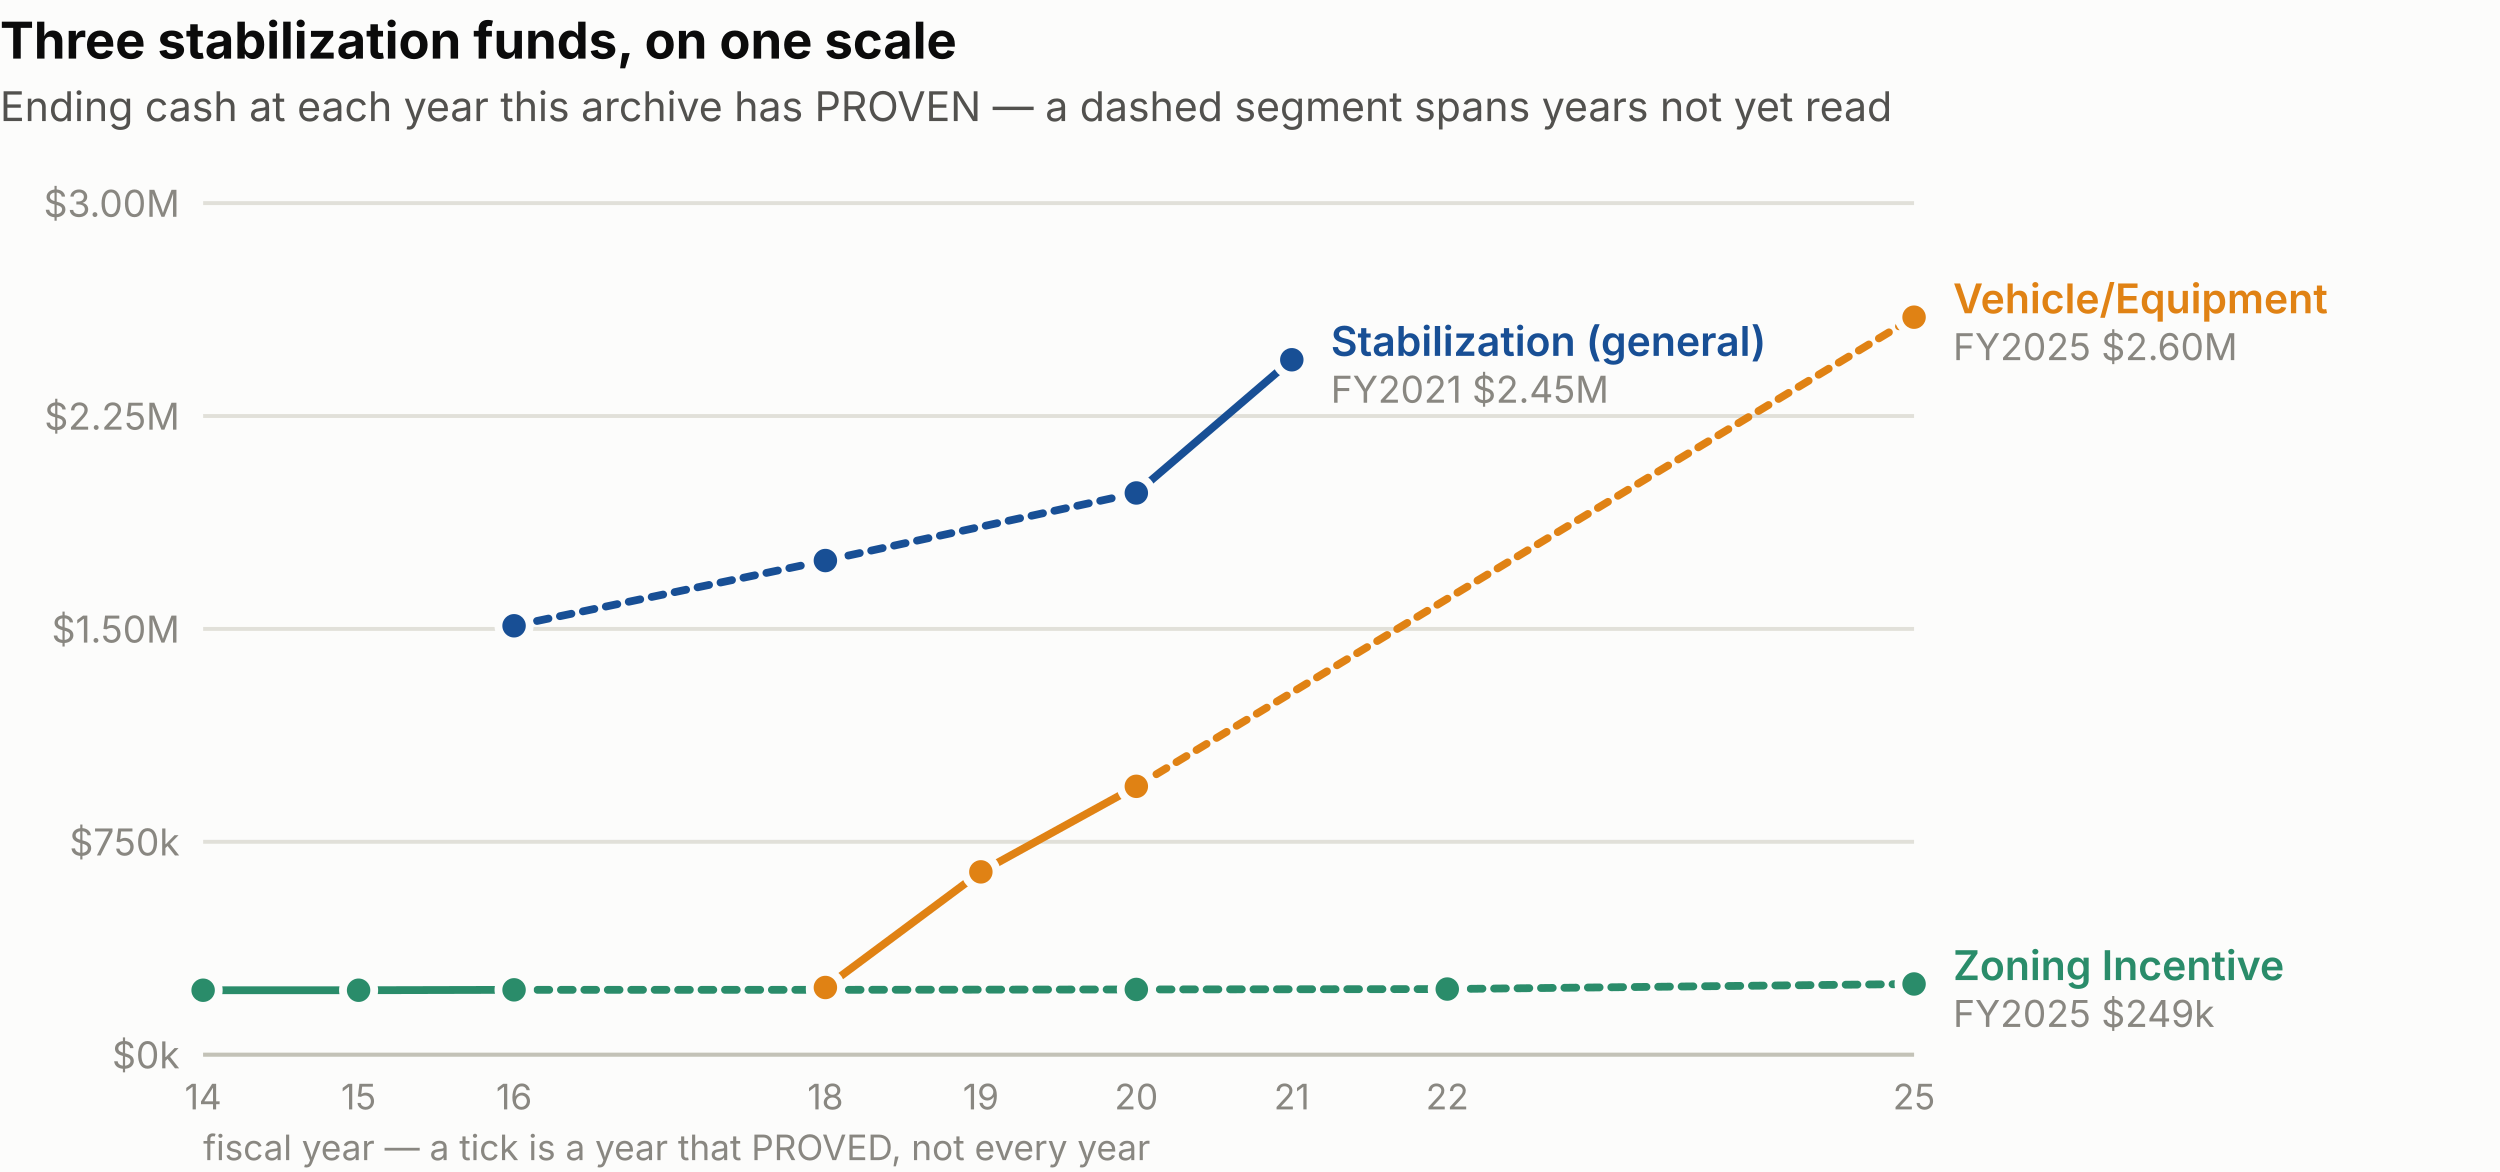
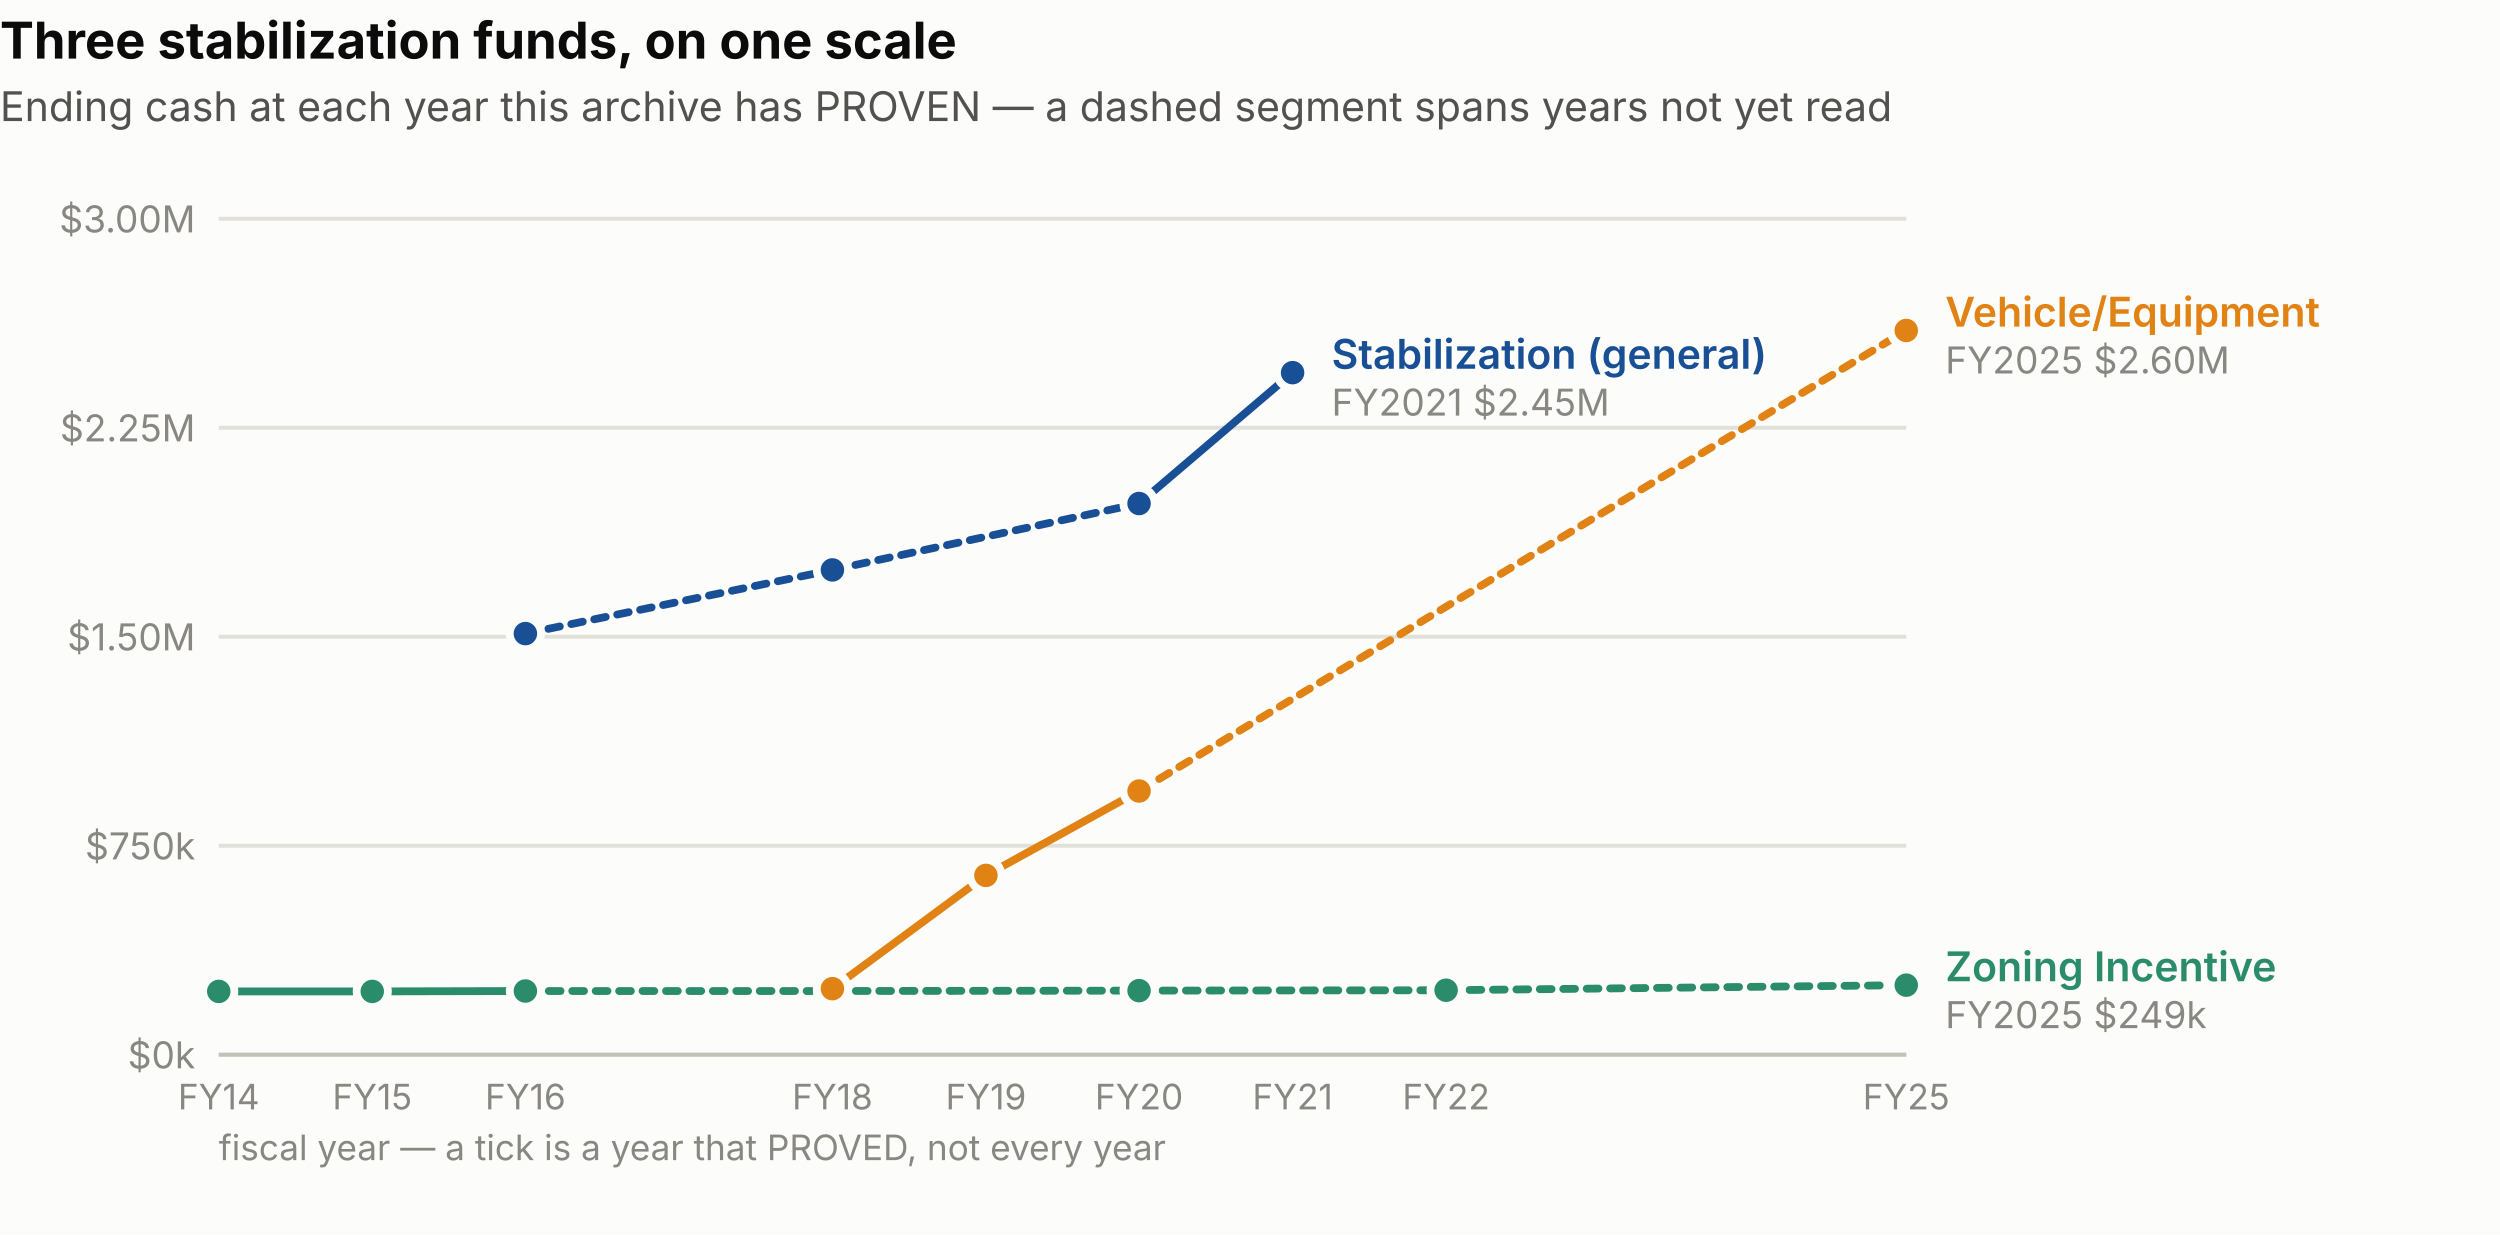
- <svg xmlns="http://www.w3.org/2000/svg" viewBox="0 0 640 300" width="640" height="300" role="img" aria-label="Three stabilization funds, on one scale. Ending cash at each year this archive has PROVEN — a dashed segment spans years not yet read" font-family="system-ui, -apple-system, &quot;Segoe UI&quot;, sans-serif">
-   <rect width="640" height="300" fill="#fcfcfb" />
+ <svg xmlns="http://www.w3.org/2000/svg" viewBox="0 0 640 316" width="640" height="316" role="img" aria-label="Three stabilization funds, on one scale. Ending cash at each year this archive has PROVEN — a dashed segment spans years not yet read" font-family="system-ui, -apple-system, &quot;Segoe UI&quot;, sans-serif">
+   <rect width="640" height="316" fill="#fcfcfb" />
  <text x="0" y="15" font-size="13" font-weight="700" fill="#0b0b0b">Three stabilization funds, on one scale</text>
  <text x="0" y="31" font-size="10.5" fill="#52514e">Ending cash at each year this archive has PROVEN — a dashed segment spans years not yet read</text>
-   <line x1="52" y1="270.0" x2="490" y2="270.0" stroke="#e1e0d9" stroke-width="1" />
-   <text x="46" y="273.5" font-size="9.5" text-anchor="end" fill="#898781">$0k</text>
-   <line x1="52" y1="215.5" x2="490" y2="215.5" stroke="#e1e0d9" stroke-width="1" />
-   <text x="46" y="219.0" font-size="9.5" text-anchor="end" fill="#898781">$750k</text>
-   <line x1="52" y1="161.0" x2="490" y2="161.0" stroke="#e1e0d9" stroke-width="1" />
-   <text x="46" y="164.5" font-size="9.5" text-anchor="end" fill="#898781">$1.50M</text>
-   <line x1="52" y1="106.5" x2="490" y2="106.5" stroke="#e1e0d9" stroke-width="1" />
-   <text x="46" y="110.0" font-size="9.5" text-anchor="end" fill="#898781">$2.25M</text>
-   <line x1="52" y1="52.0" x2="490" y2="52.0" stroke="#e1e0d9" stroke-width="1" />
-   <text x="46" y="55.5" font-size="9.5" text-anchor="end" fill="#898781">$3.00M</text>
-   <line x1="52" y1="270" x2="490" y2="270" stroke="#c3c2b7" stroke-width="1" />
-   <text x="52.0" y="284" font-size="9" text-anchor="middle" fill="#898781">14</text>
-   <text x="91.8" y="284" font-size="9" text-anchor="middle" fill="#898781">15</text>
-   <text x="131.6" y="284" font-size="9" text-anchor="middle" fill="#898781">16</text>
-   <text x="211.3" y="284" font-size="9" text-anchor="middle" fill="#898781">18</text>
-   <text x="251.1" y="284" font-size="9" text-anchor="middle" fill="#898781">19</text>
-   <text x="290.9" y="284" font-size="9" text-anchor="middle" fill="#898781">20</text>
-   <text x="330.7" y="284" font-size="9" text-anchor="middle" fill="#898781">21</text>
-   <text x="370.5" y="284" font-size="9" text-anchor="middle" fill="#898781">22</text>
-   <text x="490.0" y="284" font-size="9" text-anchor="middle" fill="#898781">25</text>
-   <text x="52" y="297" font-size="9" fill="#898781">fiscal year — a tick is a year that PROVED, not every year</text>
-   <line x1="52.0" y1="253.5" x2="91.8" y2="253.5" stroke-width="2" stroke-linecap="round" stroke="#2a8c6a" />
-   <line x1="91.8" y1="253.5" x2="131.6" y2="253.4" stroke-width="2" stroke-linecap="round" stroke="#2a8c6a" />
-   <line x1="131.6" y1="253.4" x2="211.3" y2="253.4" stroke-width="2" stroke-linecap="round" stroke-dasharray="3 3" stroke="#2a8c6a" />
-   <line x1="211.3" y1="253.4" x2="290.9" y2="253.3" stroke-width="2" stroke-linecap="round" stroke-dasharray="3 3" stroke="#2a8c6a" />
-   <line x1="290.9" y1="253.3" x2="370.5" y2="253.2" stroke-width="2" stroke-linecap="round" stroke-dasharray="3 3" stroke="#2a8c6a" />
-   <line x1="370.5" y1="253.2" x2="490.0" y2="251.9" stroke-width="2" stroke-linecap="round" stroke-dasharray="3 3" stroke="#2a8c6a" />
-   <circle cx="52.0" cy="253.5" r="4" fill="#2a8c6a" stroke="#fcfcfb" stroke-width="2" />
-   <circle cx="91.8" cy="253.5" r="4" fill="#2a8c6a" stroke="#fcfcfb" stroke-width="2" />
-   <circle cx="131.6" cy="253.4" r="4" fill="#2a8c6a" stroke="#fcfcfb" stroke-width="2" />
-   <circle cx="211.3" cy="253.4" r="4" fill="#2a8c6a" stroke="#fcfcfb" stroke-width="2" />
-   <circle cx="290.9" cy="253.3" r="4" fill="#2a8c6a" stroke="#fcfcfb" stroke-width="2" />
-   <circle cx="370.5" cy="253.2" r="4" fill="#2a8c6a" stroke="#fcfcfb" stroke-width="2" />
-   <circle cx="490.0" cy="251.9" r="4" fill="#2a8c6a" stroke="#fcfcfb" stroke-width="2" />
-   <text x="500.0" y="250.9" font-size="10.5" font-weight="600" fill="#2a8c6a">Zoning Incentive</text>
-   <text x="500.0" y="262.9" font-size="9.5" fill="#898781">FY2025 $249k</text>
-   <line x1="131.6" y1="160.2" x2="211.3" y2="143.5" stroke-width="2" stroke-linecap="round" stroke-dasharray="3 3" stroke="#184f95" />
-   <line x1="211.3" y1="143.5" x2="290.9" y2="126.2" stroke-width="2" stroke-linecap="round" stroke-dasharray="3 3" stroke="#184f95" />
-   <line x1="290.9" y1="126.2" x2="330.7" y2="92.1" stroke-width="2" stroke-linecap="round" stroke="#184f95" />
-   <circle cx="131.6" cy="160.2" r="4" fill="#184f95" stroke="#fcfcfb" stroke-width="2" />
-   <circle cx="211.3" cy="143.5" r="4" fill="#184f95" stroke="#fcfcfb" stroke-width="2" />
-   <circle cx="290.9" cy="126.2" r="4" fill="#184f95" stroke="#fcfcfb" stroke-width="2" />
-   <circle cx="330.7" cy="92.1" r="4" fill="#184f95" stroke="#fcfcfb" stroke-width="2" />
-   <text x="340.7" y="91.1" font-size="10.5" font-weight="600" fill="#184f95">Stabilization (general)</text>
-   <text x="340.7" y="103.1" font-size="9.5" fill="#898781">FY2021 $2.45M</text>
-   <line x1="211.3" y1="252.8" x2="251.1" y2="223.2" stroke-width="2" stroke-linecap="round" stroke="#e08214" />
-   <line x1="251.1" y1="223.2" x2="290.9" y2="201.3" stroke-width="2" stroke-linecap="round" stroke="#e08214" />
-   <line x1="290.9" y1="201.3" x2="490.0" y2="81.2" stroke-width="2" stroke-linecap="round" stroke-dasharray="3 3" stroke="#e08214" />
-   <circle cx="211.3" cy="252.8" r="4" fill="#e08214" stroke="#fcfcfb" stroke-width="2" />
-   <circle cx="251.1" cy="223.2" r="4" fill="#e08214" stroke="#fcfcfb" stroke-width="2" />
-   <circle cx="290.9" cy="201.3" r="4" fill="#e08214" stroke="#fcfcfb" stroke-width="2" />
-   <circle cx="490.0" cy="81.2" r="4" fill="#e08214" stroke="#fcfcfb" stroke-width="2" />
-   <text x="500.0" y="80.2" font-size="10.5" font-weight="600" fill="#e08214">Vehicle/Equipment</text>
-   <text x="500.0" y="92.2" font-size="9.5" fill="#898781">FY2025 $2.60M</text>
+   <line x1="56" y1="270.0" x2="488" y2="270.0" stroke="#e1e0d9" stroke-width="1" />
+   <text x="50" y="273.5" font-size="9.5" text-anchor="end" fill="#898781">$0k</text>
+   <line x1="56" y1="216.5" x2="488" y2="216.5" stroke="#e1e0d9" stroke-width="1" />
+   <text x="50" y="220.0" font-size="9.5" text-anchor="end" fill="#898781">$750k</text>
+   <line x1="56" y1="163.0" x2="488" y2="163.0" stroke="#e1e0d9" stroke-width="1" />
+   <text x="50" y="166.5" font-size="9.5" text-anchor="end" fill="#898781">$1.50M</text>
+   <line x1="56" y1="109.5" x2="488" y2="109.5" stroke="#e1e0d9" stroke-width="1" />
+   <text x="50" y="113.0" font-size="9.5" text-anchor="end" fill="#898781">$2.25M</text>
+   <line x1="56" y1="56.0" x2="488" y2="56.0" stroke="#e1e0d9" stroke-width="1" />
+   <text x="50" y="59.5" font-size="9.5" text-anchor="end" fill="#898781">$3.00M</text>
+   <line x1="56" y1="270" x2="488" y2="270" stroke="#c3c2b7" stroke-width="1" />
+   <text x="56.0" y="284" font-size="9" text-anchor="middle" fill="#898781">FY14</text>
+   <text x="95.3" y="284" font-size="9" text-anchor="middle" fill="#898781">FY15</text>
+   <text x="134.5" y="284" font-size="9" text-anchor="middle" fill="#898781">FY16</text>
+   <text x="213.1" y="284" font-size="9" text-anchor="middle" fill="#898781">FY18</text>
+   <text x="252.4" y="284" font-size="9" text-anchor="middle" fill="#898781">FY19</text>
+   <text x="291.6" y="284" font-size="9" text-anchor="middle" fill="#898781">FY20</text>
+   <text x="330.9" y="284" font-size="9" text-anchor="middle" fill="#898781">FY21</text>
+   <text x="370.2" y="284" font-size="9" text-anchor="middle" fill="#898781">FY22</text>
+   <text x="488.0" y="284" font-size="9" text-anchor="middle" fill="#898781">FY25</text>
+   <text x="56" y="297" font-size="9" fill="#898781">fiscal year — a tick is a year that PROVED, not every year</text>
+   <line x1="56.0" y1="253.8" x2="95.3" y2="253.8" stroke-width="2" stroke-linecap="round" stroke="#2a8c6a" />
+   <line x1="95.3" y1="253.8" x2="134.5" y2="253.7" stroke-width="2" stroke-linecap="round" stroke="#2a8c6a" />
+   <line x1="134.5" y1="253.7" x2="213.1" y2="253.7" stroke-width="2" stroke-linecap="round" stroke-dasharray="3 3" stroke="#2a8c6a" />
+   <line x1="213.1" y1="253.7" x2="291.6" y2="253.6" stroke-width="2" stroke-linecap="round" stroke-dasharray="3 3" stroke="#2a8c6a" />
+   <line x1="291.6" y1="253.6" x2="370.2" y2="253.5" stroke-width="2" stroke-linecap="round" stroke-dasharray="3 3" stroke="#2a8c6a" />
+   <line x1="370.2" y1="253.5" x2="488.0" y2="252.2" stroke-width="2" stroke-linecap="round" stroke-dasharray="3 3" stroke="#2a8c6a" />
+   <circle cx="56.0" cy="253.8" r="4" fill="#2a8c6a" stroke="#fcfcfb" stroke-width="2" />
+   <circle cx="95.3" cy="253.8" r="4" fill="#2a8c6a" stroke="#fcfcfb" stroke-width="2" />
+   <circle cx="134.5" cy="253.7" r="4" fill="#2a8c6a" stroke="#fcfcfb" stroke-width="2" />
+   <circle cx="213.1" cy="253.7" r="4" fill="#2a8c6a" stroke="#fcfcfb" stroke-width="2" />
+   <circle cx="291.6" cy="253.6" r="4" fill="#2a8c6a" stroke="#fcfcfb" stroke-width="2" />
+   <circle cx="370.2" cy="253.5" r="4" fill="#2a8c6a" stroke="#fcfcfb" stroke-width="2" />
+   <circle cx="488.0" cy="252.2" r="4" fill="#2a8c6a" stroke="#fcfcfb" stroke-width="2" />
+   <text x="498.0" y="251.2" font-size="10.5" font-weight="600" fill="#2a8c6a">Zoning Incentive</text>
+   <text x="498.0" y="263.2" font-size="9.5" fill="#898781">FY2025 $249k</text>
+   <line x1="134.5" y1="162.2" x2="213.1" y2="145.9" stroke-width="2" stroke-linecap="round" stroke-dasharray="3 3" stroke="#184f95" />
+   <line x1="213.1" y1="145.9" x2="291.6" y2="128.9" stroke-width="2" stroke-linecap="round" stroke-dasharray="3 3" stroke="#184f95" />
+   <line x1="291.6" y1="128.9" x2="330.9" y2="95.4" stroke-width="2" stroke-linecap="round" stroke="#184f95" />
+   <circle cx="134.5" cy="162.2" r="4" fill="#184f95" stroke="#fcfcfb" stroke-width="2" />
+   <circle cx="213.1" cy="145.9" r="4" fill="#184f95" stroke="#fcfcfb" stroke-width="2" />
+   <circle cx="291.6" cy="128.9" r="4" fill="#184f95" stroke="#fcfcfb" stroke-width="2" />
+   <circle cx="330.9" cy="95.4" r="4" fill="#184f95" stroke="#fcfcfb" stroke-width="2" />
+   <text x="340.9" y="94.4" font-size="10.5" font-weight="600" fill="#184f95">Stabilization (general)</text>
+   <text x="340.9" y="106.4" font-size="9.5" fill="#898781">FY2021 $2.45M</text>
+   <line x1="213.1" y1="253.1" x2="252.4" y2="224.1" stroke-width="2" stroke-linecap="round" stroke="#e08214" />
+   <line x1="252.4" y1="224.1" x2="291.6" y2="202.5" stroke-width="2" stroke-linecap="round" stroke="#e08214" />
+   <line x1="291.6" y1="202.5" x2="488.0" y2="84.6" stroke-width="2" stroke-linecap="round" stroke-dasharray="3 3" stroke="#e08214" />
+   <circle cx="213.1" cy="253.1" r="4" fill="#e08214" stroke="#fcfcfb" stroke-width="2" />
+   <circle cx="252.4" cy="224.1" r="4" fill="#e08214" stroke="#fcfcfb" stroke-width="2" />
+   <circle cx="291.6" cy="202.5" r="4" fill="#e08214" stroke="#fcfcfb" stroke-width="2" />
+   <circle cx="488.0" cy="84.6" r="4" fill="#e08214" stroke="#fcfcfb" stroke-width="2" />
+   <text x="498.0" y="83.6" font-size="10.5" font-weight="600" fill="#e08214">Vehicle/Equipment</text>
+   <text x="498.0" y="95.6" font-size="9.5" fill="#898781">FY2025 $2.60M</text>
</svg>
